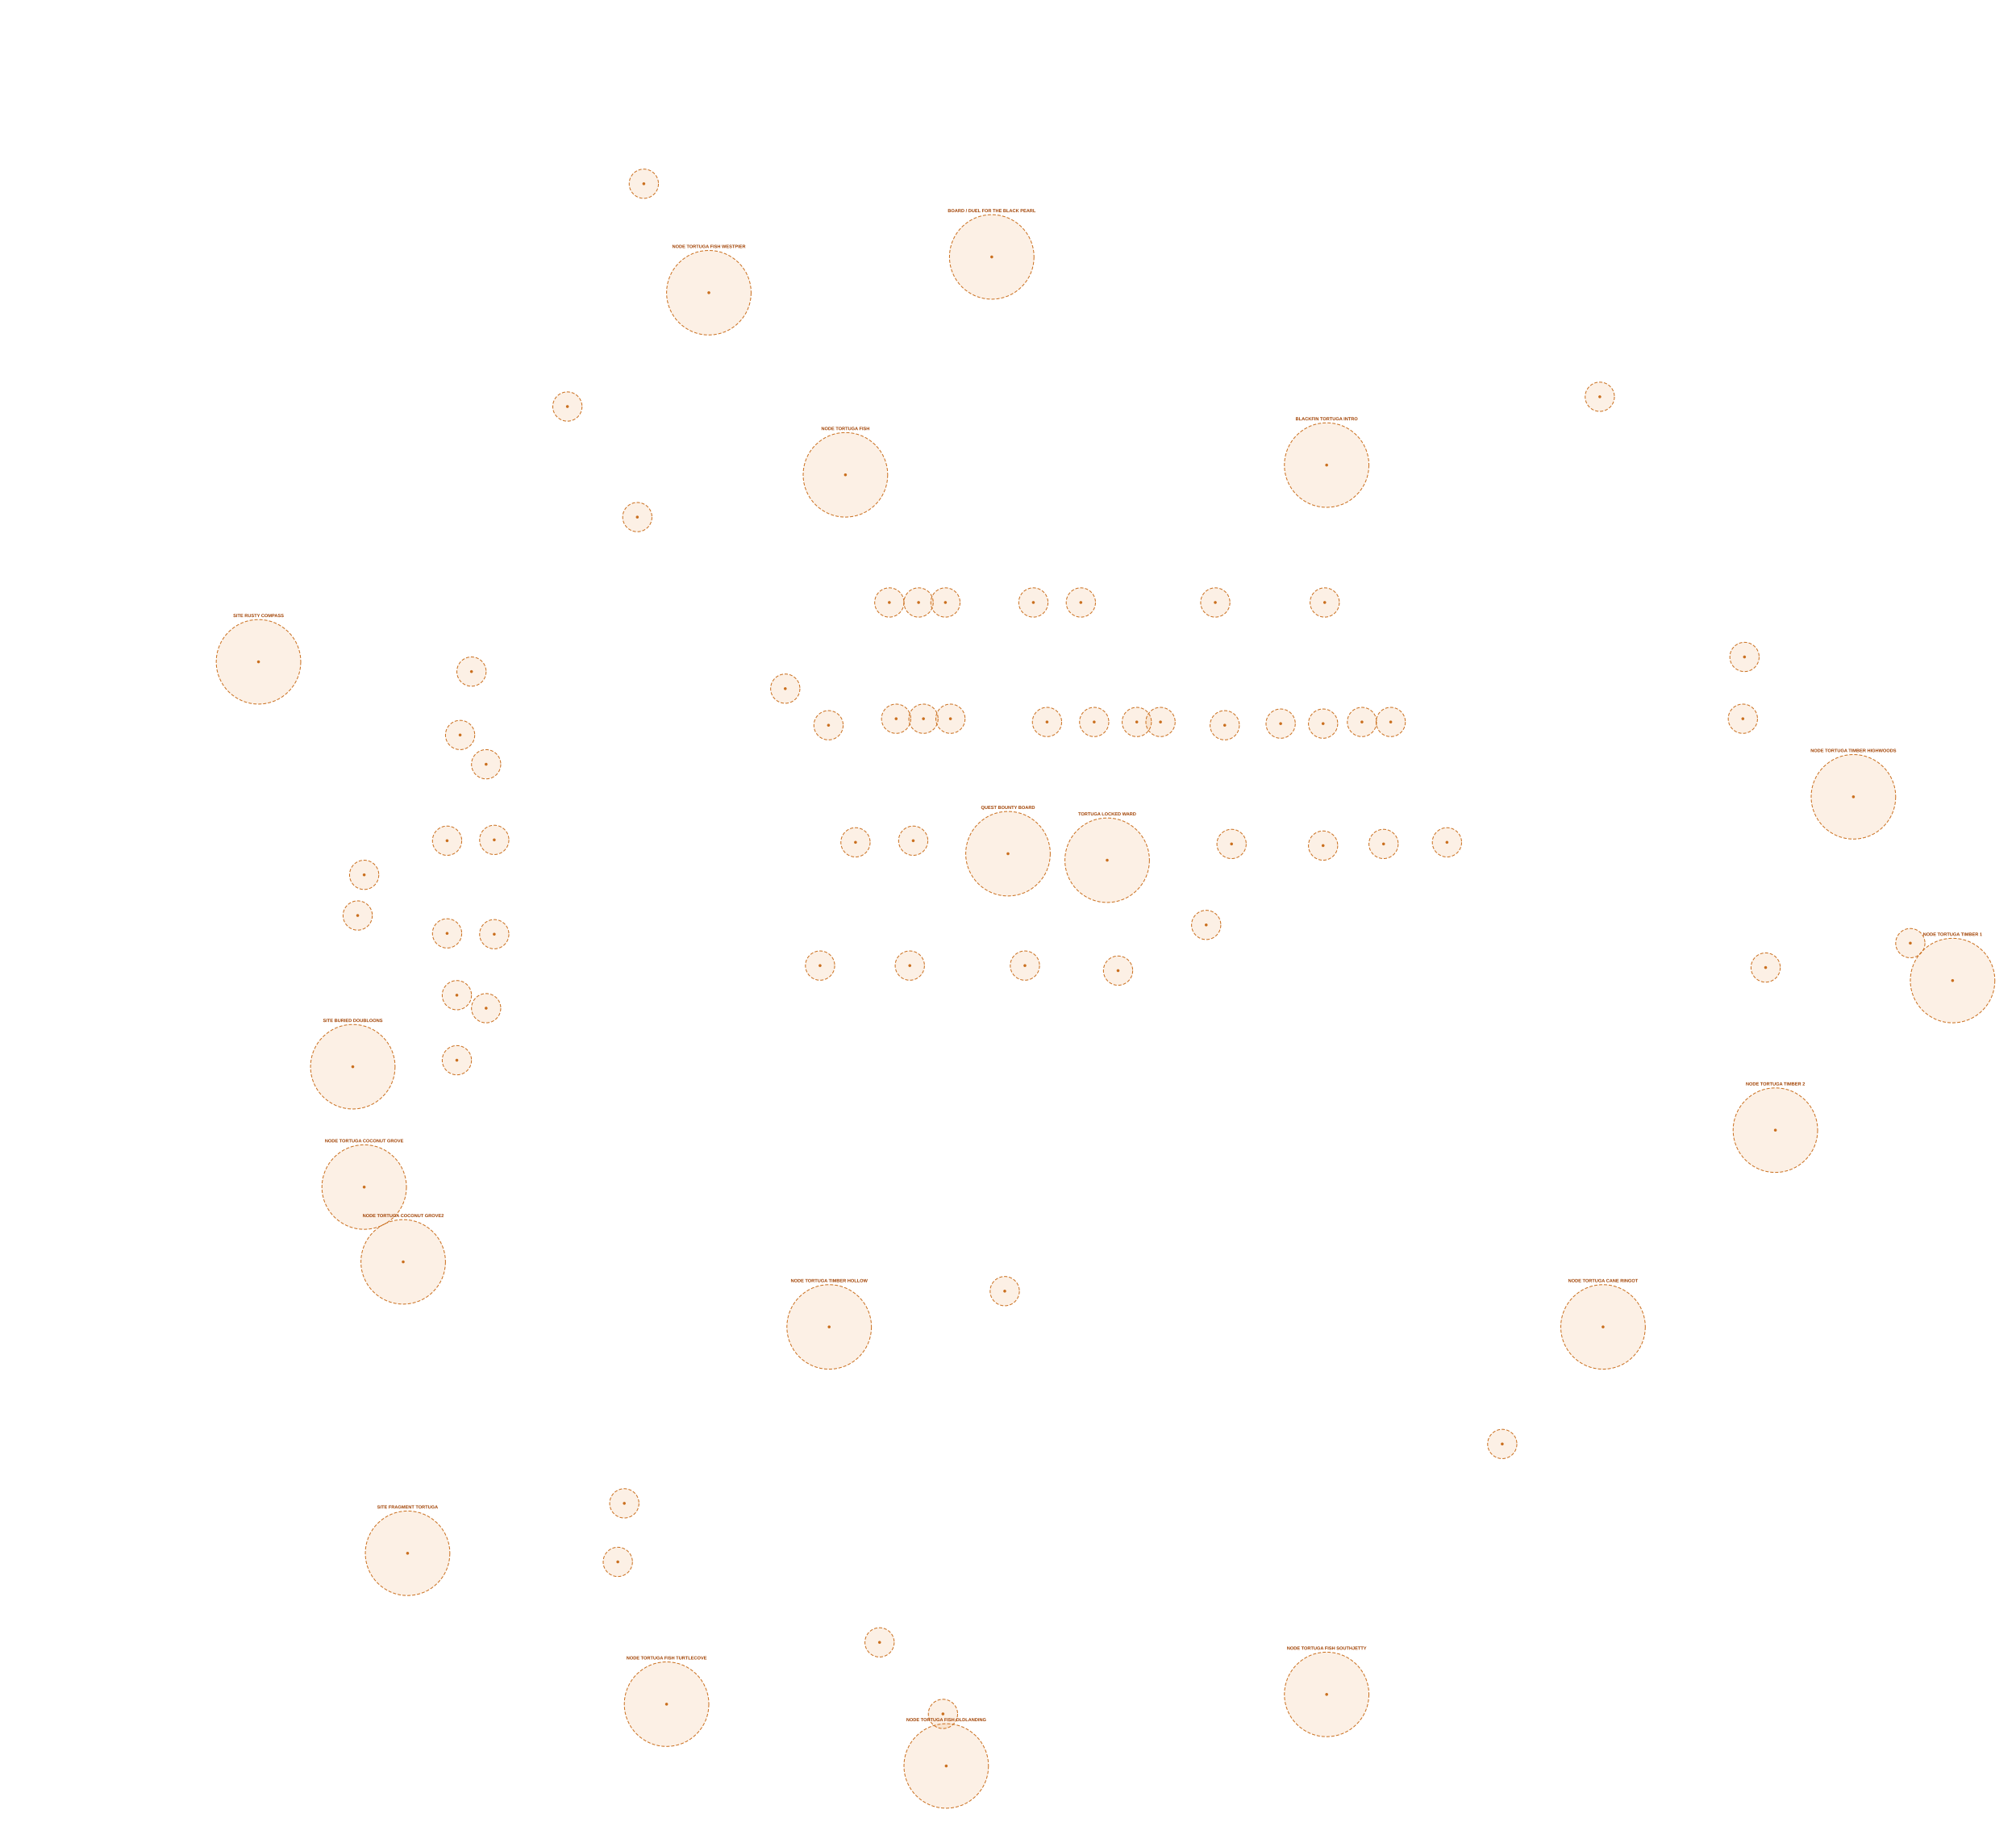
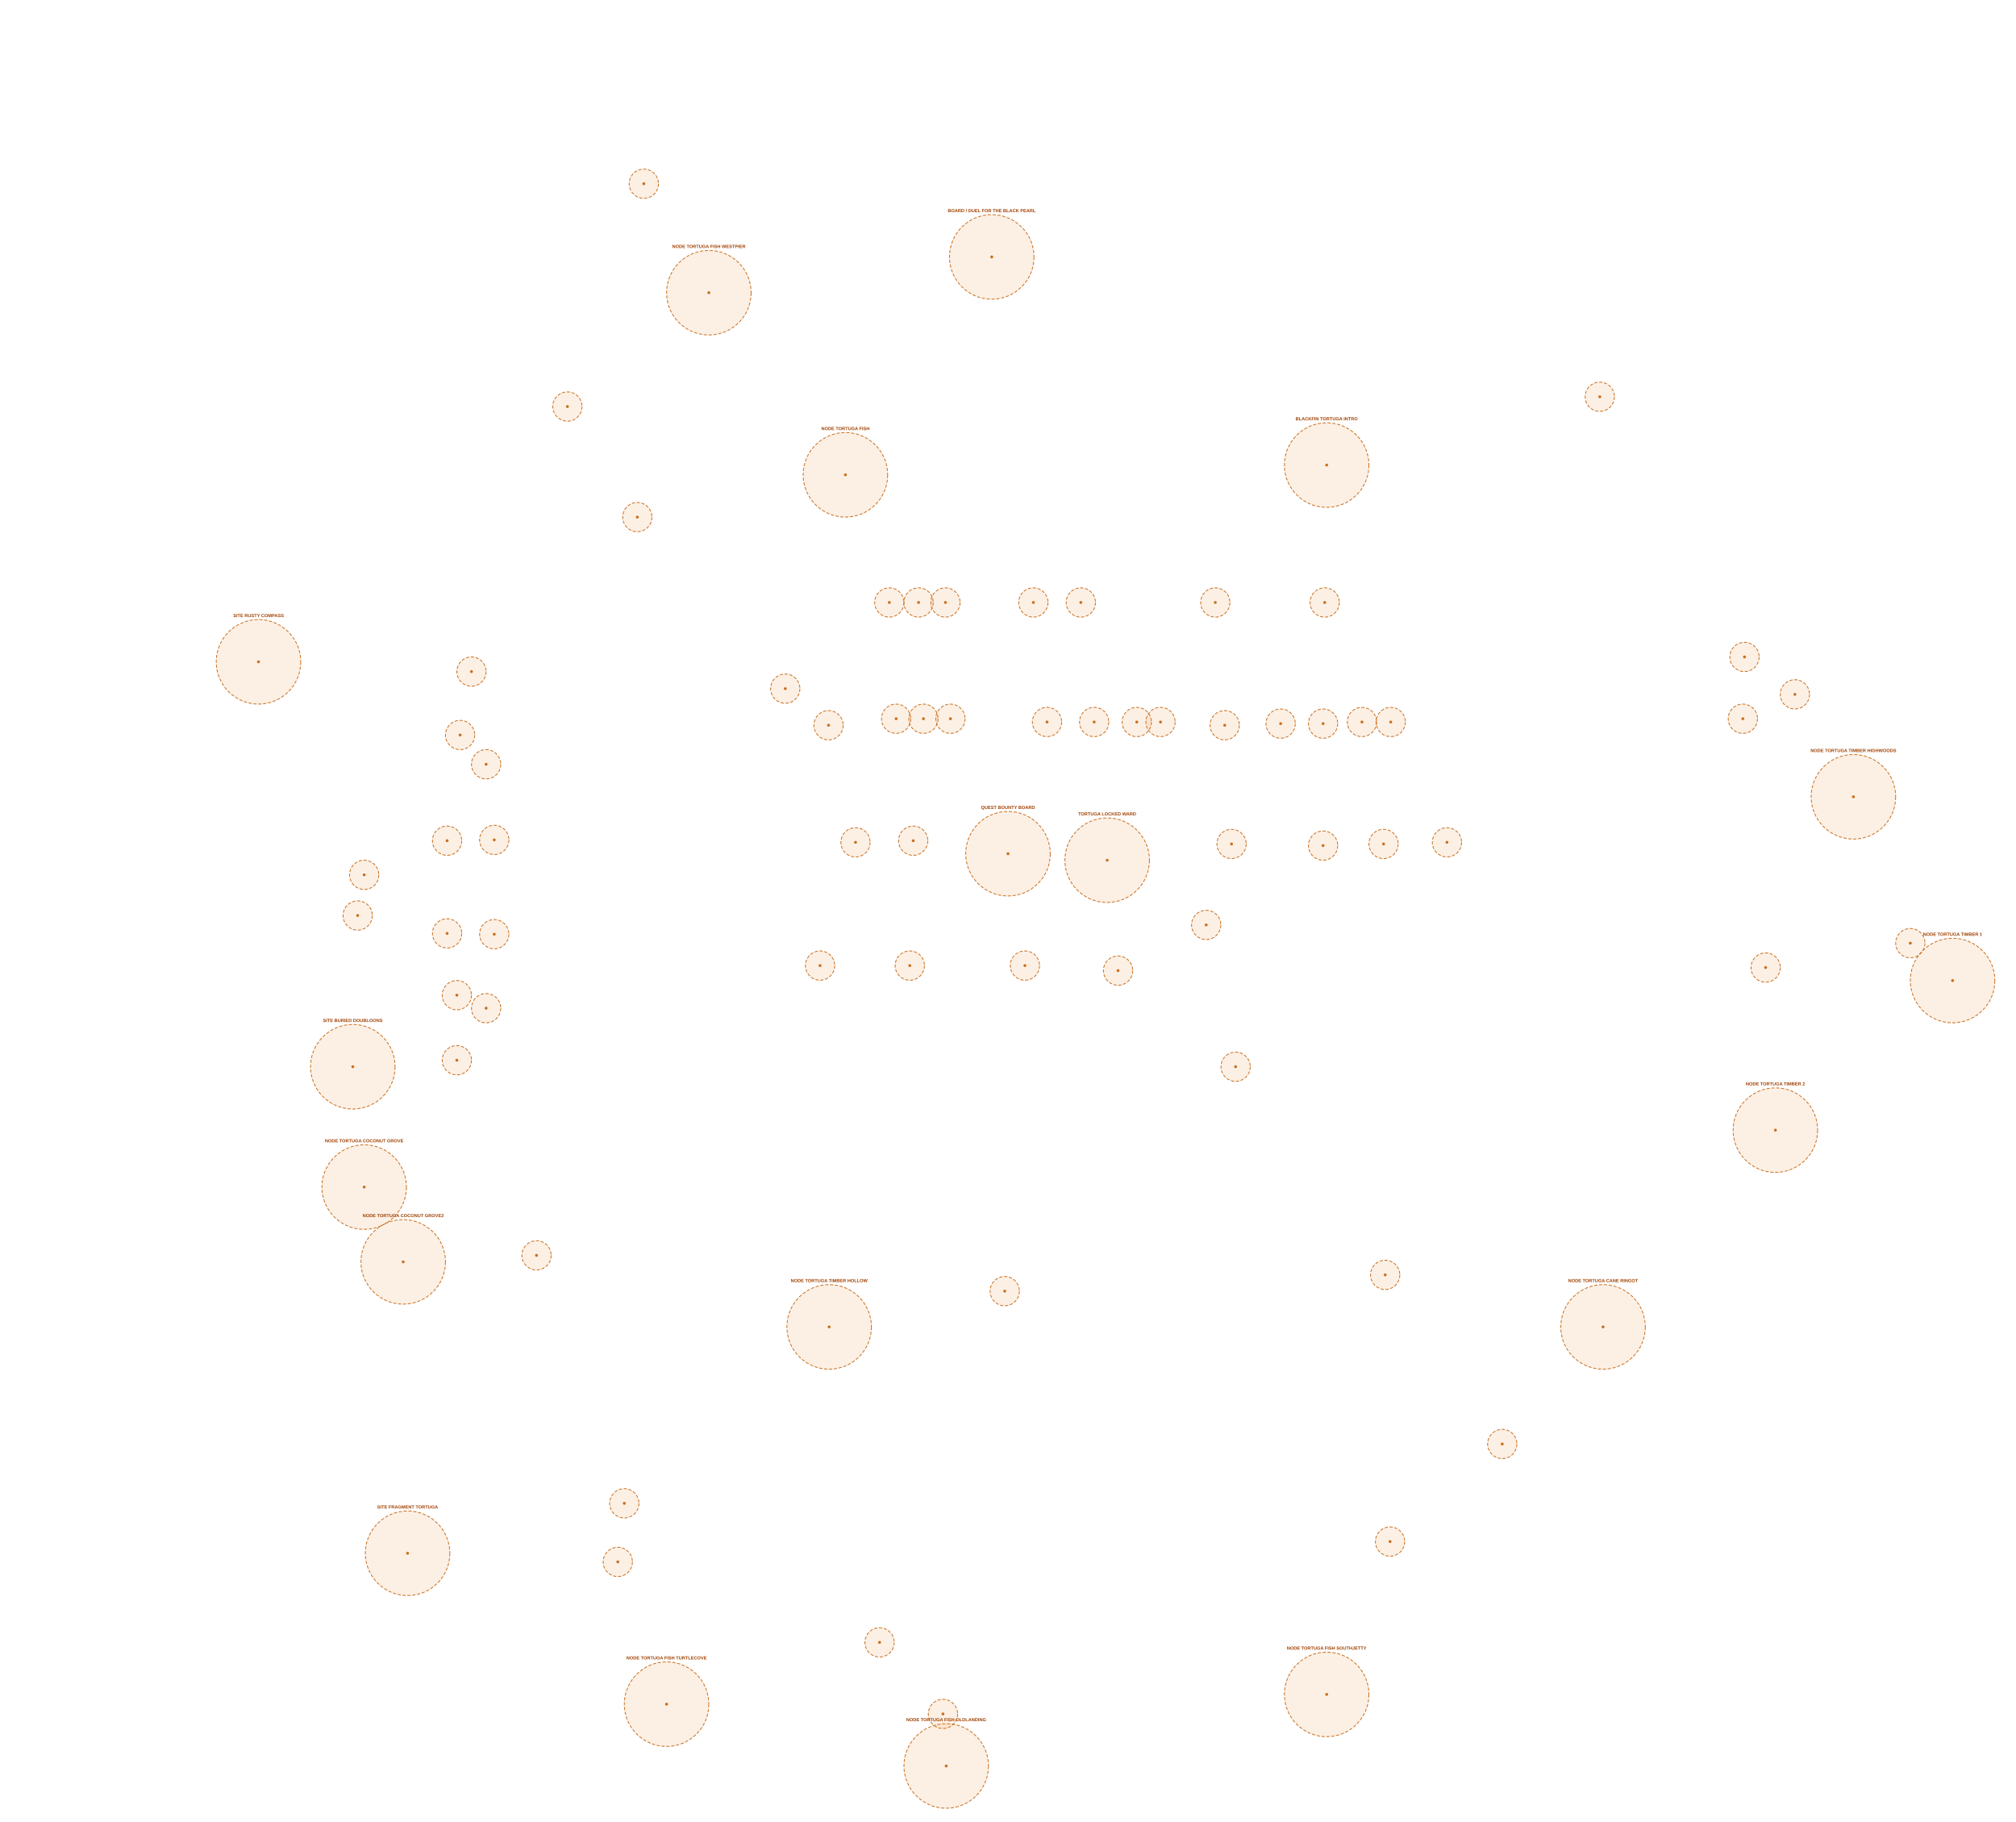
<svg xmlns="http://www.w3.org/2000/svg" viewBox="-620 -580 1240 1120" width="1240" height="1120">
  <circle cx="-73" cy="-209.5" r="9" fill="#e67e22" fill-opacity="0.12" stroke="#ca6f1e" stroke-width="0.5" stroke-dasharray="2 1" />
  <circle cx="-73" cy="-209.5" r="0.9" fill="#ca6f1e" />
  <text x="-73" y="-220" font-family="Arial, Helvetica, sans-serif" font-size="2.8" font-weight="bold" fill="#a04000" text-anchor="middle" />
  <circle cx="-55" cy="-209.5" r="9" fill="#e67e22" fill-opacity="0.12" stroke="#ca6f1e" stroke-width="0.5" stroke-dasharray="2 1" />
  <circle cx="-55" cy="-209.5" r="0.9" fill="#ca6f1e" />
  <text x="-55" y="-220" font-family="Arial, Helvetica, sans-serif" font-size="2.8" font-weight="bold" fill="#a04000" text-anchor="middle" />
  <circle cx="-38.5" cy="-209.5" r="9" fill="#e67e22" fill-opacity="0.12" stroke="#ca6f1e" stroke-width="0.5" stroke-dasharray="2 1" />
  <circle cx="-38.5" cy="-209.5" r="0.9" fill="#ca6f1e" />
  <text x="-38.5" y="-220" font-family="Arial, Helvetica, sans-serif" font-size="2.8" font-weight="bold" fill="#a04000" text-anchor="middle" />
  <circle cx="15.6" cy="-209.5" r="9" fill="#e67e22" fill-opacity="0.12" stroke="#ca6f1e" stroke-width="0.5" stroke-dasharray="2 1" />
  <circle cx="15.6" cy="-209.5" r="0.9" fill="#ca6f1e" />
  <text x="15.6" y="-220" font-family="Arial, Helvetica, sans-serif" font-size="2.8" font-weight="bold" fill="#a04000" text-anchor="middle" />
  <circle cx="44.8" cy="-209.5" r="9" fill="#e67e22" fill-opacity="0.12" stroke="#ca6f1e" stroke-width="0.5" stroke-dasharray="2 1" />
  <circle cx="44.8" cy="-209.5" r="0.9" fill="#ca6f1e" />
  <text x="44.8" y="-220" font-family="Arial, Helvetica, sans-serif" font-size="2.8" font-weight="bold" fill="#a04000" text-anchor="middle" />
  <circle cx="127.5" cy="-209.5" r="9" fill="#e67e22" fill-opacity="0.12" stroke="#ca6f1e" stroke-width="0.5" stroke-dasharray="2 1" />
  <circle cx="127.5" cy="-209.5" r="0.9" fill="#ca6f1e" />
  <text x="127.5" y="-220" font-family="Arial, Helvetica, sans-serif" font-size="2.8" font-weight="bold" fill="#a04000" text-anchor="middle" />
  <circle cx="194.8" cy="-209.5" r="9" fill="#e67e22" fill-opacity="0.12" stroke="#ca6f1e" stroke-width="0.5" stroke-dasharray="2 1" />
  <circle cx="194.8" cy="-209.5" r="0.9" fill="#ca6f1e" />
  <text x="194.8" y="-220" font-family="Arial, Helvetica, sans-serif" font-size="2.8" font-weight="bold" fill="#a04000" text-anchor="middle" />
  <circle cx="-137" cy="-156.5" r="9" fill="#e67e22" fill-opacity="0.12" stroke="#ca6f1e" stroke-width="0.5" stroke-dasharray="2 1" />
  <circle cx="-137" cy="-156.5" r="0.9" fill="#ca6f1e" />
  <text x="-137" y="-167" font-family="Arial, Helvetica, sans-serif" font-size="2.8" font-weight="bold" fill="#a04000" text-anchor="middle" />
  <circle cx="-110.4" cy="-134" r="9" fill="#e67e22" fill-opacity="0.12" stroke="#ca6f1e" stroke-width="0.5" stroke-dasharray="2 1" />
  <circle cx="-110.4" cy="-134" r="0.9" fill="#ca6f1e" />
  <text x="-110.4" y="-144.5" font-family="Arial, Helvetica, sans-serif" font-size="2.8" font-weight="bold" fill="#a04000" text-anchor="middle" />
  <circle cx="-68.8" cy="-138" r="9" fill="#e67e22" fill-opacity="0.12" stroke="#ca6f1e" stroke-width="0.5" stroke-dasharray="2 1" />
  <circle cx="-68.8" cy="-138" r="0.9" fill="#ca6f1e" />
  <text x="-68.8" y="-148.5" font-family="Arial, Helvetica, sans-serif" font-size="2.8" font-weight="bold" fill="#a04000" text-anchor="middle" />
  <circle cx="-52" cy="-138" r="9" fill="#e67e22" fill-opacity="0.12" stroke="#ca6f1e" stroke-width="0.5" stroke-dasharray="2 1" />
  <circle cx="-52" cy="-138" r="0.9" fill="#ca6f1e" />
  <text x="-52" y="-148.5" font-family="Arial, Helvetica, sans-serif" font-size="2.8" font-weight="bold" fill="#a04000" text-anchor="middle" />
  <circle cx="-35.4" cy="-138" r="9" fill="#e67e22" fill-opacity="0.12" stroke="#ca6f1e" stroke-width="0.5" stroke-dasharray="2 1" />
  <circle cx="-35.4" cy="-138" r="0.9" fill="#ca6f1e" />
  <text x="-35.4" y="-148.5" font-family="Arial, Helvetica, sans-serif" font-size="2.8" font-weight="bold" fill="#a04000" text-anchor="middle" />
  <circle cx="24" cy="-136" r="9" fill="#e67e22" fill-opacity="0.12" stroke="#ca6f1e" stroke-width="0.5" stroke-dasharray="2 1" />
  <circle cx="24" cy="-136" r="0.9" fill="#ca6f1e" />
  <text x="24" y="-146.5" font-family="Arial, Helvetica, sans-serif" font-size="2.8" font-weight="bold" fill="#a04000" text-anchor="middle" />
  <circle cx="53" cy="-136" r="9" fill="#e67e22" fill-opacity="0.12" stroke="#ca6f1e" stroke-width="0.5" stroke-dasharray="2 1" />
  <circle cx="53" cy="-136" r="0.9" fill="#ca6f1e" />
  <text x="53" y="-146.5" font-family="Arial, Helvetica, sans-serif" font-size="2.8" font-weight="bold" fill="#a04000" text-anchor="middle" />
  <circle cx="79.2" cy="-136" r="9" fill="#e67e22" fill-opacity="0.12" stroke="#ca6f1e" stroke-width="0.5" stroke-dasharray="2 1" />
  <circle cx="79.2" cy="-136" r="0.9" fill="#ca6f1e" />
  <text x="79.2" y="-146.5" font-family="Arial, Helvetica, sans-serif" font-size="2.8" font-weight="bold" fill="#a04000" text-anchor="middle" />
  <circle cx="93.8" cy="-136" r="9" fill="#e67e22" fill-opacity="0.12" stroke="#ca6f1e" stroke-width="0.5" stroke-dasharray="2 1" />
  <circle cx="93.8" cy="-136" r="0.9" fill="#ca6f1e" />
  <text x="93.8" y="-146.5" font-family="Arial, Helvetica, sans-serif" font-size="2.8" font-weight="bold" fill="#a04000" text-anchor="middle" />
  <circle cx="133.3" cy="-134" r="9" fill="#e67e22" fill-opacity="0.12" stroke="#ca6f1e" stroke-width="0.5" stroke-dasharray="2 1" />
  <circle cx="133.3" cy="-134" r="0.9" fill="#ca6f1e" />
  <text x="133.3" y="-144.5" font-family="Arial, Helvetica, sans-serif" font-size="2.8" font-weight="bold" fill="#a04000" text-anchor="middle" />
  <circle cx="167.7" cy="-135" r="9" fill="#e67e22" fill-opacity="0.12" stroke="#ca6f1e" stroke-width="0.5" stroke-dasharray="2 1" />
  <circle cx="167.7" cy="-135" r="0.9" fill="#ca6f1e" />
  <text x="167.7" y="-145.5" font-family="Arial, Helvetica, sans-serif" font-size="2.8" font-weight="bold" fill="#a04000" text-anchor="middle" />
  <circle cx="193.8" cy="-135" r="9" fill="#e67e22" fill-opacity="0.12" stroke="#ca6f1e" stroke-width="0.5" stroke-dasharray="2 1" />
  <circle cx="193.8" cy="-135" r="0.9" fill="#ca6f1e" />
  <text x="193.8" y="-145.5" font-family="Arial, Helvetica, sans-serif" font-size="2.8" font-weight="bold" fill="#a04000" text-anchor="middle" />
  <circle cx="217.7" cy="-136" r="9" fill="#e67e22" fill-opacity="0.12" stroke="#ca6f1e" stroke-width="0.5" stroke-dasharray="2 1" />
  <circle cx="217.7" cy="-136" r="0.9" fill="#ca6f1e" />
  <text x="217.7" y="-146.5" font-family="Arial, Helvetica, sans-serif" font-size="2.8" font-weight="bold" fill="#a04000" text-anchor="middle" />
  <circle cx="235.4" cy="-136" r="9" fill="#e67e22" fill-opacity="0.12" stroke="#ca6f1e" stroke-width="0.5" stroke-dasharray="2 1" />
  <circle cx="235.4" cy="-136" r="0.9" fill="#ca6f1e" />
  <text x="235.4" y="-146.5" font-family="Arial, Helvetica, sans-serif" font-size="2.8" font-weight="bold" fill="#a04000" text-anchor="middle" />
  <circle cx="-93.8" cy="-62" r="9" fill="#e67e22" fill-opacity="0.12" stroke="#ca6f1e" stroke-width="0.5" stroke-dasharray="2 1" />
  <circle cx="-93.8" cy="-62" r="0.9" fill="#ca6f1e" />
  <text x="-93.8" y="-72.5" font-family="Arial, Helvetica, sans-serif" font-size="2.8" font-weight="bold" fill="#a04000" text-anchor="middle" />
  <circle cx="-58.3" cy="-63" r="9" fill="#e67e22" fill-opacity="0.12" stroke="#ca6f1e" stroke-width="0.5" stroke-dasharray="2 1" />
  <circle cx="-58.3" cy="-63" r="0.9" fill="#ca6f1e" />
  <text x="-58.3" y="-73.5" font-family="Arial, Helvetica, sans-serif" font-size="2.8" font-weight="bold" fill="#a04000" text-anchor="middle" />
  <circle cx="137.5" cy="-61" r="9" fill="#e67e22" fill-opacity="0.12" stroke="#ca6f1e" stroke-width="0.5" stroke-dasharray="2 1" />
  <circle cx="137.5" cy="-61" r="0.9" fill="#ca6f1e" />
  <text x="137.5" y="-71.5" font-family="Arial, Helvetica, sans-serif" font-size="2.8" font-weight="bold" fill="#a04000" text-anchor="middle" />
  <circle cx="193.8" cy="-60" r="9" fill="#e67e22" fill-opacity="0.12" stroke="#ca6f1e" stroke-width="0.5" stroke-dasharray="2 1" />
  <circle cx="193.8" cy="-60" r="0.9" fill="#ca6f1e" />
  <text x="193.8" y="-70.5" font-family="Arial, Helvetica, sans-serif" font-size="2.8" font-weight="bold" fill="#a04000" text-anchor="middle" />
  <circle cx="231" cy="-61" r="9" fill="#e67e22" fill-opacity="0.12" stroke="#ca6f1e" stroke-width="0.5" stroke-dasharray="2 1" />
  <circle cx="231" cy="-61" r="0.9" fill="#ca6f1e" />
  <text x="231" y="-71.5" font-family="Arial, Helvetica, sans-serif" font-size="2.8" font-weight="bold" fill="#a04000" text-anchor="middle" />
  <circle cx="270" cy="-62" r="9" fill="#e67e22" fill-opacity="0.12" stroke="#ca6f1e" stroke-width="0.5" stroke-dasharray="2 1" />
  <circle cx="270" cy="-62" r="0.9" fill="#ca6f1e" />
  <text x="270" y="-72.5" font-family="Arial, Helvetica, sans-serif" font-size="2.8" font-weight="bold" fill="#a04000" text-anchor="middle" />
  <circle cx="121.9" cy="-11.2" r="9" fill="#e67e22" fill-opacity="0.12" stroke="#ca6f1e" stroke-width="0.5" stroke-dasharray="2 1" />
  <circle cx="121.9" cy="-11.2" r="0.9" fill="#ca6f1e" />
  <text x="121.9" y="-21.7" font-family="Arial, Helvetica, sans-serif" font-size="2.8" font-weight="bold" fill="#a04000" text-anchor="middle" />
  <circle cx="-115.6" cy="13.8" r="9" fill="#e67e22" fill-opacity="0.12" stroke="#ca6f1e" stroke-width="0.5" stroke-dasharray="2 1" />
  <circle cx="-115.6" cy="13.8" r="0.9" fill="#ca6f1e" />
  <text x="-115.6" y="3.3" font-family="Arial, Helvetica, sans-serif" font-size="2.8" font-weight="bold" fill="#a04000" text-anchor="middle" />
  <circle cx="-60.4" cy="13.8" r="9" fill="#e67e22" fill-opacity="0.12" stroke="#ca6f1e" stroke-width="0.5" stroke-dasharray="2 1" />
  <circle cx="-60.4" cy="13.8" r="0.9" fill="#ca6f1e" />
  <text x="-60.4" y="3.3" font-family="Arial, Helvetica, sans-serif" font-size="2.8" font-weight="bold" fill="#a04000" text-anchor="middle" />
  <circle cx="10.4" cy="13.8" r="9" fill="#e67e22" fill-opacity="0.12" stroke="#ca6f1e" stroke-width="0.5" stroke-dasharray="2 1" />
  <circle cx="10.4" cy="13.8" r="0.9" fill="#ca6f1e" />
  <text x="10.4" y="3.3" font-family="Arial, Helvetica, sans-serif" font-size="2.8" font-weight="bold" fill="#a04000" text-anchor="middle" />
  <circle cx="67.7" cy="16.9" r="9" fill="#e67e22" fill-opacity="0.12" stroke="#ca6f1e" stroke-width="0.5" stroke-dasharray="2 1" />
  <circle cx="67.7" cy="16.9" r="0.9" fill="#ca6f1e" />
  <text x="67.7" y="6.4" font-family="Arial, Helvetica, sans-serif" font-size="2.8" font-weight="bold" fill="#a04000" text-anchor="middle" />
  <circle cx="-345" cy="-63" r="9" fill="#e67e22" fill-opacity="0.12" stroke="#ca6f1e" stroke-width="0.5" stroke-dasharray="2 1" />
  <circle cx="-345" cy="-63" r="0.9" fill="#ca6f1e" />
  <text x="-345" y="-73.5" font-family="Arial, Helvetica, sans-serif" font-size="2.8" font-weight="bold" fill="#a04000" text-anchor="middle" />
  <circle cx="-316" cy="-63.5" r="9" fill="#e67e22" fill-opacity="0.12" stroke="#ca6f1e" stroke-width="0.5" stroke-dasharray="2 1" />
  <circle cx="-316" cy="-63.5" r="0.9" fill="#ca6f1e" />
  <text x="-316" y="-74" font-family="Arial, Helvetica, sans-serif" font-size="2.8" font-weight="bold" fill="#a04000" text-anchor="middle" />
  <circle cx="-345" cy="-6" r="9" fill="#e67e22" fill-opacity="0.12" stroke="#ca6f1e" stroke-width="0.5" stroke-dasharray="2 1" />
  <circle cx="-345" cy="-6" r="0.9" fill="#ca6f1e" />
  <text x="-345" y="-16.5" font-family="Arial, Helvetica, sans-serif" font-size="2.8" font-weight="bold" fill="#a04000" text-anchor="middle" />
  <circle cx="-316" cy="-5.5" r="9" fill="#e67e22" fill-opacity="0.12" stroke="#ca6f1e" stroke-width="0.5" stroke-dasharray="2 1" />
  <circle cx="-316" cy="-5.5" r="0.9" fill="#ca6f1e" />
  <text x="-316" y="-16" font-family="Arial, Helvetica, sans-serif" font-size="2.8" font-weight="bold" fill="#a04000" text-anchor="middle" />
  <circle cx="-396" cy="-42" r="9" fill="#e67e22" fill-opacity="0.12" stroke="#ca6f1e" stroke-width="0.5" stroke-dasharray="2 1" />
  <circle cx="-396" cy="-42" r="0.9" fill="#ca6f1e" />
  <text x="-396" y="-52.5" font-family="Arial, Helvetica, sans-serif" font-size="2.8" font-weight="bold" fill="#a04000" text-anchor="middle" />
  <circle cx="-400" cy="-17" r="9" fill="#e67e22" fill-opacity="0.12" stroke="#ca6f1e" stroke-width="0.5" stroke-dasharray="2 1" />
  <circle cx="-400" cy="-17" r="0.9" fill="#ca6f1e" />
  <text x="-400" y="-27.5" font-family="Arial, Helvetica, sans-serif" font-size="2.8" font-weight="bold" fill="#a04000" text-anchor="middle" />
  <circle cx="-321" cy="-110" r="9" fill="#e67e22" fill-opacity="0.12" stroke="#ca6f1e" stroke-width="0.5" stroke-dasharray="2 1" />
  <circle cx="-321" cy="-110" r="0.9" fill="#ca6f1e" />
  <text x="-321" y="-120.5" font-family="Arial, Helvetica, sans-serif" font-size="2.8" font-weight="bold" fill="#a04000" text-anchor="middle" />
  <circle cx="-337" cy="-128" r="9" fill="#e67e22" fill-opacity="0.12" stroke="#ca6f1e" stroke-width="0.5" stroke-dasharray="2 1" />
  <circle cx="-337" cy="-128" r="0.9" fill="#ca6f1e" />
  <text x="-337" y="-138.5" font-family="Arial, Helvetica, sans-serif" font-size="2.8" font-weight="bold" fill="#a04000" text-anchor="middle" />
  <circle cx="-330" cy="-167" r="9" fill="#e67e22" fill-opacity="0.12" stroke="#ca6f1e" stroke-width="0.5" stroke-dasharray="2 1" />
  <circle cx="-330" cy="-167" r="0.9" fill="#ca6f1e" />
  <text x="-330" y="-177.5" font-family="Arial, Helvetica, sans-serif" font-size="2.8" font-weight="bold" fill="#a04000" text-anchor="middle" />
  <circle cx="-339" cy="32" r="9" fill="#e67e22" fill-opacity="0.12" stroke="#ca6f1e" stroke-width="0.5" stroke-dasharray="2 1" />
  <circle cx="-339" cy="32" r="0.9" fill="#ca6f1e" />
  <text x="-339" y="21.5" font-family="Arial, Helvetica, sans-serif" font-size="2.8" font-weight="bold" fill="#a04000" text-anchor="middle" />
  <circle cx="-321" cy="40" r="9" fill="#e67e22" fill-opacity="0.12" stroke="#ca6f1e" stroke-width="0.5" stroke-dasharray="2 1" />
  <circle cx="-321" cy="40" r="0.9" fill="#ca6f1e" />
  <text x="-321" y="29.5" font-family="Arial, Helvetica, sans-serif" font-size="2.8" font-weight="bold" fill="#a04000" text-anchor="middle" />
  <circle cx="-339" cy="72" r="9" fill="#e67e22" fill-opacity="0.12" stroke="#ca6f1e" stroke-width="0.5" stroke-dasharray="2 1" />
  <circle cx="-339" cy="72" r="0.9" fill="#ca6f1e" />
  <text x="-339" y="61.5" font-family="Arial, Helvetica, sans-serif" font-size="2.8" font-weight="bold" fill="#a04000" text-anchor="middle" />
  <circle cx="-228" cy="-262" r="9" fill="#e67e22" fill-opacity="0.12" stroke="#ca6f1e" stroke-width="0.5" stroke-dasharray="2 1" />
  <circle cx="-228" cy="-262" r="0.9" fill="#ca6f1e" />
  <text x="-228" y="-272.5" font-family="Arial, Helvetica, sans-serif" font-size="2.8" font-weight="bold" fill="#a04000" text-anchor="middle" />
  <circle cx="-271" cy="-330" r="9" fill="#e67e22" fill-opacity="0.12" stroke="#ca6f1e" stroke-width="0.5" stroke-dasharray="2 1" />
  <circle cx="-271" cy="-330" r="0.9" fill="#ca6f1e" />
  <text x="-271" y="-340.5" font-family="Arial, Helvetica, sans-serif" font-size="2.8" font-weight="bold" fill="#a04000" text-anchor="middle" />
  <circle cx="-224" cy="-467" r="9" fill="#e67e22" fill-opacity="0.12" stroke="#ca6f1e" stroke-width="0.5" stroke-dasharray="2 1" />
  <circle cx="-224" cy="-467" r="0.9" fill="#ca6f1e" />
  <text x="-224" y="-477.5" font-family="Arial, Helvetica, sans-serif" font-size="2.8" font-weight="bold" fill="#a04000" text-anchor="middle" />
  <circle cx="364" cy="-336" r="9" fill="#e67e22" fill-opacity="0.12" stroke="#ca6f1e" stroke-width="0.5" stroke-dasharray="2 1" />
  <circle cx="364" cy="-336" r="0.9" fill="#ca6f1e" />
  <text x="364" y="-346.5" font-family="Arial, Helvetica, sans-serif" font-size="2.8" font-weight="bold" fill="#a04000" text-anchor="middle" />
  <circle cx="453" cy="-176" r="9" fill="#e67e22" fill-opacity="0.12" stroke="#ca6f1e" stroke-width="0.5" stroke-dasharray="2 1" />
  <circle cx="453" cy="-176" r="0.9" fill="#ca6f1e" />
  <text x="453" y="-186.5" font-family="Arial, Helvetica, sans-serif" font-size="2.8" font-weight="bold" fill="#a04000" text-anchor="middle" />
  <circle cx="452" cy="-138" r="9" fill="#e67e22" fill-opacity="0.12" stroke="#ca6f1e" stroke-width="0.5" stroke-dasharray="2 1" />
  <circle cx="452" cy="-138" r="0.9" fill="#ca6f1e" />
  <text x="452" y="-148.5" font-family="Arial, Helvetica, sans-serif" font-size="2.8" font-weight="bold" fill="#a04000" text-anchor="middle" />
  <circle cx="466" cy="15" r="9" fill="#e67e22" fill-opacity="0.12" stroke="#ca6f1e" stroke-width="0.5" stroke-dasharray="2 1" />
  <circle cx="466" cy="15" r="0.9" fill="#ca6f1e" />
  <text x="466" y="4.5" font-family="Arial, Helvetica, sans-serif" font-size="2.8" font-weight="bold" fill="#a04000" text-anchor="middle" />
  <circle cx="555" cy="0" r="9" fill="#e67e22" fill-opacity="0.12" stroke="#ca6f1e" stroke-width="0.5" stroke-dasharray="2 1" />
  <circle cx="555" cy="0" r="0.9" fill="#ca6f1e" />
  <text x="555" y="-10.5" font-family="Arial, Helvetica, sans-serif" font-size="2.8" font-weight="bold" fill="#a04000" text-anchor="middle" />
  <circle cx="-2" cy="214" r="9" fill="#e67e22" fill-opacity="0.12" stroke="#ca6f1e" stroke-width="0.5" stroke-dasharray="2 1" />
  <circle cx="-2" cy="214" r="0.9" fill="#ca6f1e" />
  <text x="-2" y="203.5" font-family="Arial, Helvetica, sans-serif" font-size="2.8" font-weight="bold" fill="#a04000" text-anchor="middle" />
  <circle cx="304" cy="308" r="9" fill="#e67e22" fill-opacity="0.12" stroke="#ca6f1e" stroke-width="0.5" stroke-dasharray="2 1" />
  <circle cx="304" cy="308" r="0.9" fill="#ca6f1e" />
  <text x="304" y="297.5" font-family="Arial, Helvetica, sans-serif" font-size="2.8" font-weight="bold" fill="#a04000" text-anchor="middle" />
  <circle cx="-79" cy="430" r="9" fill="#e67e22" fill-opacity="0.12" stroke="#ca6f1e" stroke-width="0.5" stroke-dasharray="2 1" />
  <circle cx="-79" cy="430" r="0.9" fill="#ca6f1e" />
  <text x="-79" y="419.5" font-family="Arial, Helvetica, sans-serif" font-size="2.8" font-weight="bold" fill="#a04000" text-anchor="middle" />
  <circle cx="-40" cy="474" r="9" fill="#e67e22" fill-opacity="0.12" stroke="#ca6f1e" stroke-width="0.5" stroke-dasharray="2 1" />
  <circle cx="-40" cy="474" r="0.9" fill="#ca6f1e" />
  <text x="-40" y="463.5" font-family="Arial, Helvetica, sans-serif" font-size="2.8" font-weight="bold" fill="#a04000" text-anchor="middle" />
  <circle cx="-240" cy="380.5" r="9" fill="#e67e22" fill-opacity="0.12" stroke="#ca6f1e" stroke-width="0.5" stroke-dasharray="2 1" />
  <circle cx="-240" cy="380.5" r="0.9" fill="#ca6f1e" />
  <text x="-240" y="370" font-family="Arial, Helvetica, sans-serif" font-size="2.8" font-weight="bold" fill="#a04000" text-anchor="middle" />
  <circle cx="-236" cy="344.5" r="9" fill="#e67e22" fill-opacity="0.12" stroke="#ca6f1e" stroke-width="0.5" stroke-dasharray="2 1" />
  <circle cx="-236" cy="344.5" r="0.9" fill="#ca6f1e" />
  <text x="-236" y="334" font-family="Arial, Helvetica, sans-serif" font-size="2.8" font-weight="bold" fill="#a04000" text-anchor="middle" />
+   <circle cx="140" cy="76" r="9" fill="#e67e22" fill-opacity="0.12" stroke="#ca6f1e" stroke-width="0.5" stroke-dasharray="2 1" />
+   <circle cx="140" cy="76" r="0.9" fill="#ca6f1e" />
+   <text x="140" y="65.5" font-family="Arial, Helvetica, sans-serif" font-size="2.8" font-weight="bold" fill="#a04000" text-anchor="middle" />
+   <circle cx="-290" cy="192" r="9" fill="#e67e22" fill-opacity="0.12" stroke="#ca6f1e" stroke-width="0.5" stroke-dasharray="2 1" />
+   <circle cx="-290" cy="192" r="0.9" fill="#ca6f1e" />
+   <text x="-290" y="181.5" font-family="Arial, Helvetica, sans-serif" font-size="2.8" font-weight="bold" fill="#a04000" text-anchor="middle" />
+   <circle cx="235" cy="368" r="9" fill="#e67e22" fill-opacity="0.12" stroke="#ca6f1e" stroke-width="0.5" stroke-dasharray="2 1" />
+   <circle cx="235" cy="368" r="0.9" fill="#ca6f1e" />
+   <text x="235" y="357.5" font-family="Arial, Helvetica, sans-serif" font-size="2.8" font-weight="bold" fill="#a04000" text-anchor="middle" />
+   <circle cx="232" cy="204" r="9" fill="#e67e22" fill-opacity="0.12" stroke="#ca6f1e" stroke-width="0.5" stroke-dasharray="2 1" />
+   <circle cx="232" cy="204" r="0.9" fill="#ca6f1e" />
+   <text x="232" y="193.5" font-family="Arial, Helvetica, sans-serif" font-size="2.8" font-weight="bold" fill="#a04000" text-anchor="middle" />
+   <circle cx="484" cy="-153" r="9" fill="#e67e22" fill-opacity="0.12" stroke="#ca6f1e" stroke-width="0.5" stroke-dasharray="2 1" />
+   <circle cx="484" cy="-153" r="0.9" fill="#ca6f1e" />
+   <text x="484" y="-163.5" font-family="Arial, Helvetica, sans-serif" font-size="2.8" font-weight="bold" fill="#a04000" text-anchor="middle" />
  <circle cx="-10" cy="-422" r="26" fill="#e67e22" fill-opacity="0.12" stroke="#ca6f1e" stroke-width="0.5" stroke-dasharray="2 1" />
  <circle cx="-10" cy="-422" r="0.9" fill="#ca6f1e" />
  <text x="-10" y="-449.5" font-family="Arial, Helvetica, sans-serif" font-size="2.8" font-weight="bold" fill="#a04000" text-anchor="middle">BOARD / DUEL FOR THE BLACK PEARL</text>
  <circle cx="-369.3" cy="375.2" r="26" fill="#e67e22" fill-opacity="0.12" stroke="#ca6f1e" stroke-width="0.5" stroke-dasharray="2 1" />
  <circle cx="-369.3" cy="375.2" r="0.9" fill="#ca6f1e" />
  <text x="-369.3" y="347.7" font-family="Arial, Helvetica, sans-serif" font-size="2.8" font-weight="bold" fill="#a04000" text-anchor="middle">SITE FRAGMENT TORTUGA</text>
  <circle cx="-403" cy="76" r="26" fill="#e67e22" fill-opacity="0.12" stroke="#ca6f1e" stroke-width="0.5" stroke-dasharray="2 1" />
  <circle cx="-403" cy="76" r="0.9" fill="#ca6f1e" />
  <text x="-403" y="48.5" font-family="Arial, Helvetica, sans-serif" font-size="2.8" font-weight="bold" fill="#a04000" text-anchor="middle">SITE BURIED DOUBLOONS</text>
  <circle cx="-461" cy="-173" r="26" fill="#e67e22" fill-opacity="0.12" stroke="#ca6f1e" stroke-width="0.5" stroke-dasharray="2 1" />
  <circle cx="-461" cy="-173" r="0.9" fill="#ca6f1e" />
  <text x="-461" y="-200.5" font-family="Arial, Helvetica, sans-serif" font-size="2.8" font-weight="bold" fill="#a04000" text-anchor="middle">SITE RUSTY COMPASS</text>
  <circle cx="-100" cy="-288" r="26" fill="#e67e22" fill-opacity="0.12" stroke="#ca6f1e" stroke-width="0.5" stroke-dasharray="2 1" />
  <circle cx="-100" cy="-288" r="0.9" fill="#ca6f1e" />
  <text x="-100" y="-315.5" font-family="Arial, Helvetica, sans-serif" font-size="2.8" font-weight="bold" fill="#a04000" text-anchor="middle">NODE TORTUGA FISH</text>
  <circle cx="581" cy="23" r="26" fill="#e67e22" fill-opacity="0.12" stroke="#ca6f1e" stroke-width="0.5" stroke-dasharray="2 1" />
  <circle cx="581" cy="23" r="0.9" fill="#ca6f1e" />
  <text x="581" y="-4.5" font-family="Arial, Helvetica, sans-serif" font-size="2.8" font-weight="bold" fill="#a04000" text-anchor="middle">NODE TORTUGA TIMBER 1</text>
  <circle cx="472" cy="115" r="26" fill="#e67e22" fill-opacity="0.12" stroke="#ca6f1e" stroke-width="0.5" stroke-dasharray="2 1" />
  <circle cx="472" cy="115" r="0.9" fill="#ca6f1e" />
  <text x="472" y="87.5" font-family="Arial, Helvetica, sans-serif" font-size="2.8" font-weight="bold" fill="#a04000" text-anchor="middle">NODE TORTUGA TIMBER 2</text>
  <circle cx="0" cy="-55" r="26" fill="#e67e22" fill-opacity="0.12" stroke="#ca6f1e" stroke-width="0.5" stroke-dasharray="2 1" />
  <circle cx="0" cy="-55" r="0.9" fill="#ca6f1e" />
  <text x="0" y="-82.5" font-family="Arial, Helvetica, sans-serif" font-size="2.8" font-weight="bold" fill="#a04000" text-anchor="middle">QUEST BOUNTY BOARD</text>
  <circle cx="61" cy="-51" r="26" fill="#e67e22" fill-opacity="0.12" stroke="#ca6f1e" stroke-width="0.5" stroke-dasharray="2 1" />
  <circle cx="61" cy="-51" r="0.9" fill="#ca6f1e" />
  <text x="61" y="-78.5" font-family="Arial, Helvetica, sans-serif" font-size="2.8" font-weight="bold" fill="#a04000" text-anchor="middle">TORTUGA LOCKED WARD</text>
  <circle cx="196" cy="-294" r="26" fill="#e67e22" fill-opacity="0.12" stroke="#ca6f1e" stroke-width="0.5" stroke-dasharray="2 1" />
  <circle cx="196" cy="-294" r="0.9" fill="#ca6f1e" />
  <text x="196" y="-321.5" font-family="Arial, Helvetica, sans-serif" font-size="2.8" font-weight="bold" fill="#a04000" text-anchor="middle">BLACKFIN TORTUGA INTRO</text>
  <circle cx="-184" cy="-400" r="26" fill="#e67e22" fill-opacity="0.12" stroke="#ca6f1e" stroke-width="0.5" stroke-dasharray="2 1" />
  <circle cx="-184" cy="-400" r="0.9" fill="#ca6f1e" />
  <text x="-184" y="-427.5" font-family="Arial, Helvetica, sans-serif" font-size="2.8" font-weight="bold" fill="#a04000" text-anchor="middle">NODE TORTUGA FISH WESTPIER</text>
  <circle cx="196" cy="462" r="26" fill="#e67e22" fill-opacity="0.12" stroke="#ca6f1e" stroke-width="0.5" stroke-dasharray="2 1" />
  <circle cx="196" cy="462" r="0.9" fill="#ca6f1e" />
  <text x="196" y="434.5" font-family="Arial, Helvetica, sans-serif" font-size="2.8" font-weight="bold" fill="#a04000" text-anchor="middle">NODE TORTUGA FISH SOUTHJETTY</text>
  <circle cx="-210" cy="468" r="26" fill="#e67e22" fill-opacity="0.12" stroke="#ca6f1e" stroke-width="0.5" stroke-dasharray="2 1" />
  <circle cx="-210" cy="468" r="0.9" fill="#ca6f1e" />
  <text x="-210" y="440.5" font-family="Arial, Helvetica, sans-serif" font-size="2.8" font-weight="bold" fill="#a04000" text-anchor="middle">NODE TORTUGA FISH TURTLECOVE</text>
  <circle cx="-38" cy="506" r="26" fill="#e67e22" fill-opacity="0.12" stroke="#ca6f1e" stroke-width="0.5" stroke-dasharray="2 1" />
  <circle cx="-38" cy="506" r="0.9" fill="#ca6f1e" />
  <text x="-38" y="478.5" font-family="Arial, Helvetica, sans-serif" font-size="2.8" font-weight="bold" fill="#a04000" text-anchor="middle">NODE TORTUGA FISH OLDLANDING</text>
  <circle cx="520" cy="-90" r="26" fill="#e67e22" fill-opacity="0.12" stroke="#ca6f1e" stroke-width="0.5" stroke-dasharray="2 1" />
  <circle cx="520" cy="-90" r="0.9" fill="#ca6f1e" />
  <text x="520" y="-117.5" font-family="Arial, Helvetica, sans-serif" font-size="2.8" font-weight="bold" fill="#a04000" text-anchor="middle">NODE TORTUGA TIMBER HIGHWOODS</text>
  <circle cx="-110" cy="236" r="26" fill="#e67e22" fill-opacity="0.12" stroke="#ca6f1e" stroke-width="0.5" stroke-dasharray="2 1" />
  <circle cx="-110" cy="236" r="0.9" fill="#ca6f1e" />
  <text x="-110" y="208.5" font-family="Arial, Helvetica, sans-serif" font-size="2.8" font-weight="bold" fill="#a04000" text-anchor="middle">NODE TORTUGA TIMBER HOLLOW</text>
  <circle cx="-396" cy="150" r="26" fill="#e67e22" fill-opacity="0.12" stroke="#ca6f1e" stroke-width="0.5" stroke-dasharray="2 1" />
  <circle cx="-396" cy="150" r="0.9" fill="#ca6f1e" />
  <text x="-396" y="122.5" font-family="Arial, Helvetica, sans-serif" font-size="2.8" font-weight="bold" fill="#a04000" text-anchor="middle">NODE TORTUGA COCONUT GROVE</text>
  <circle cx="-372" cy="196" r="26" fill="#e67e22" fill-opacity="0.12" stroke="#ca6f1e" stroke-width="0.5" stroke-dasharray="2 1" />
  <circle cx="-372" cy="196" r="0.9" fill="#ca6f1e" />
  <text x="-372" y="168.5" font-family="Arial, Helvetica, sans-serif" font-size="2.8" font-weight="bold" fill="#a04000" text-anchor="middle">NODE TORTUGA COCONUT GROVE2</text>
  <circle cx="366" cy="236" r="26" fill="#e67e22" fill-opacity="0.12" stroke="#ca6f1e" stroke-width="0.5" stroke-dasharray="2 1" />
  <circle cx="366" cy="236" r="0.9" fill="#ca6f1e" />
  <text x="366" y="208.5" font-family="Arial, Helvetica, sans-serif" font-size="2.8" font-weight="bold" fill="#a04000" text-anchor="middle">NODE TORTUGA CANE RINGOT</text>
</svg>
